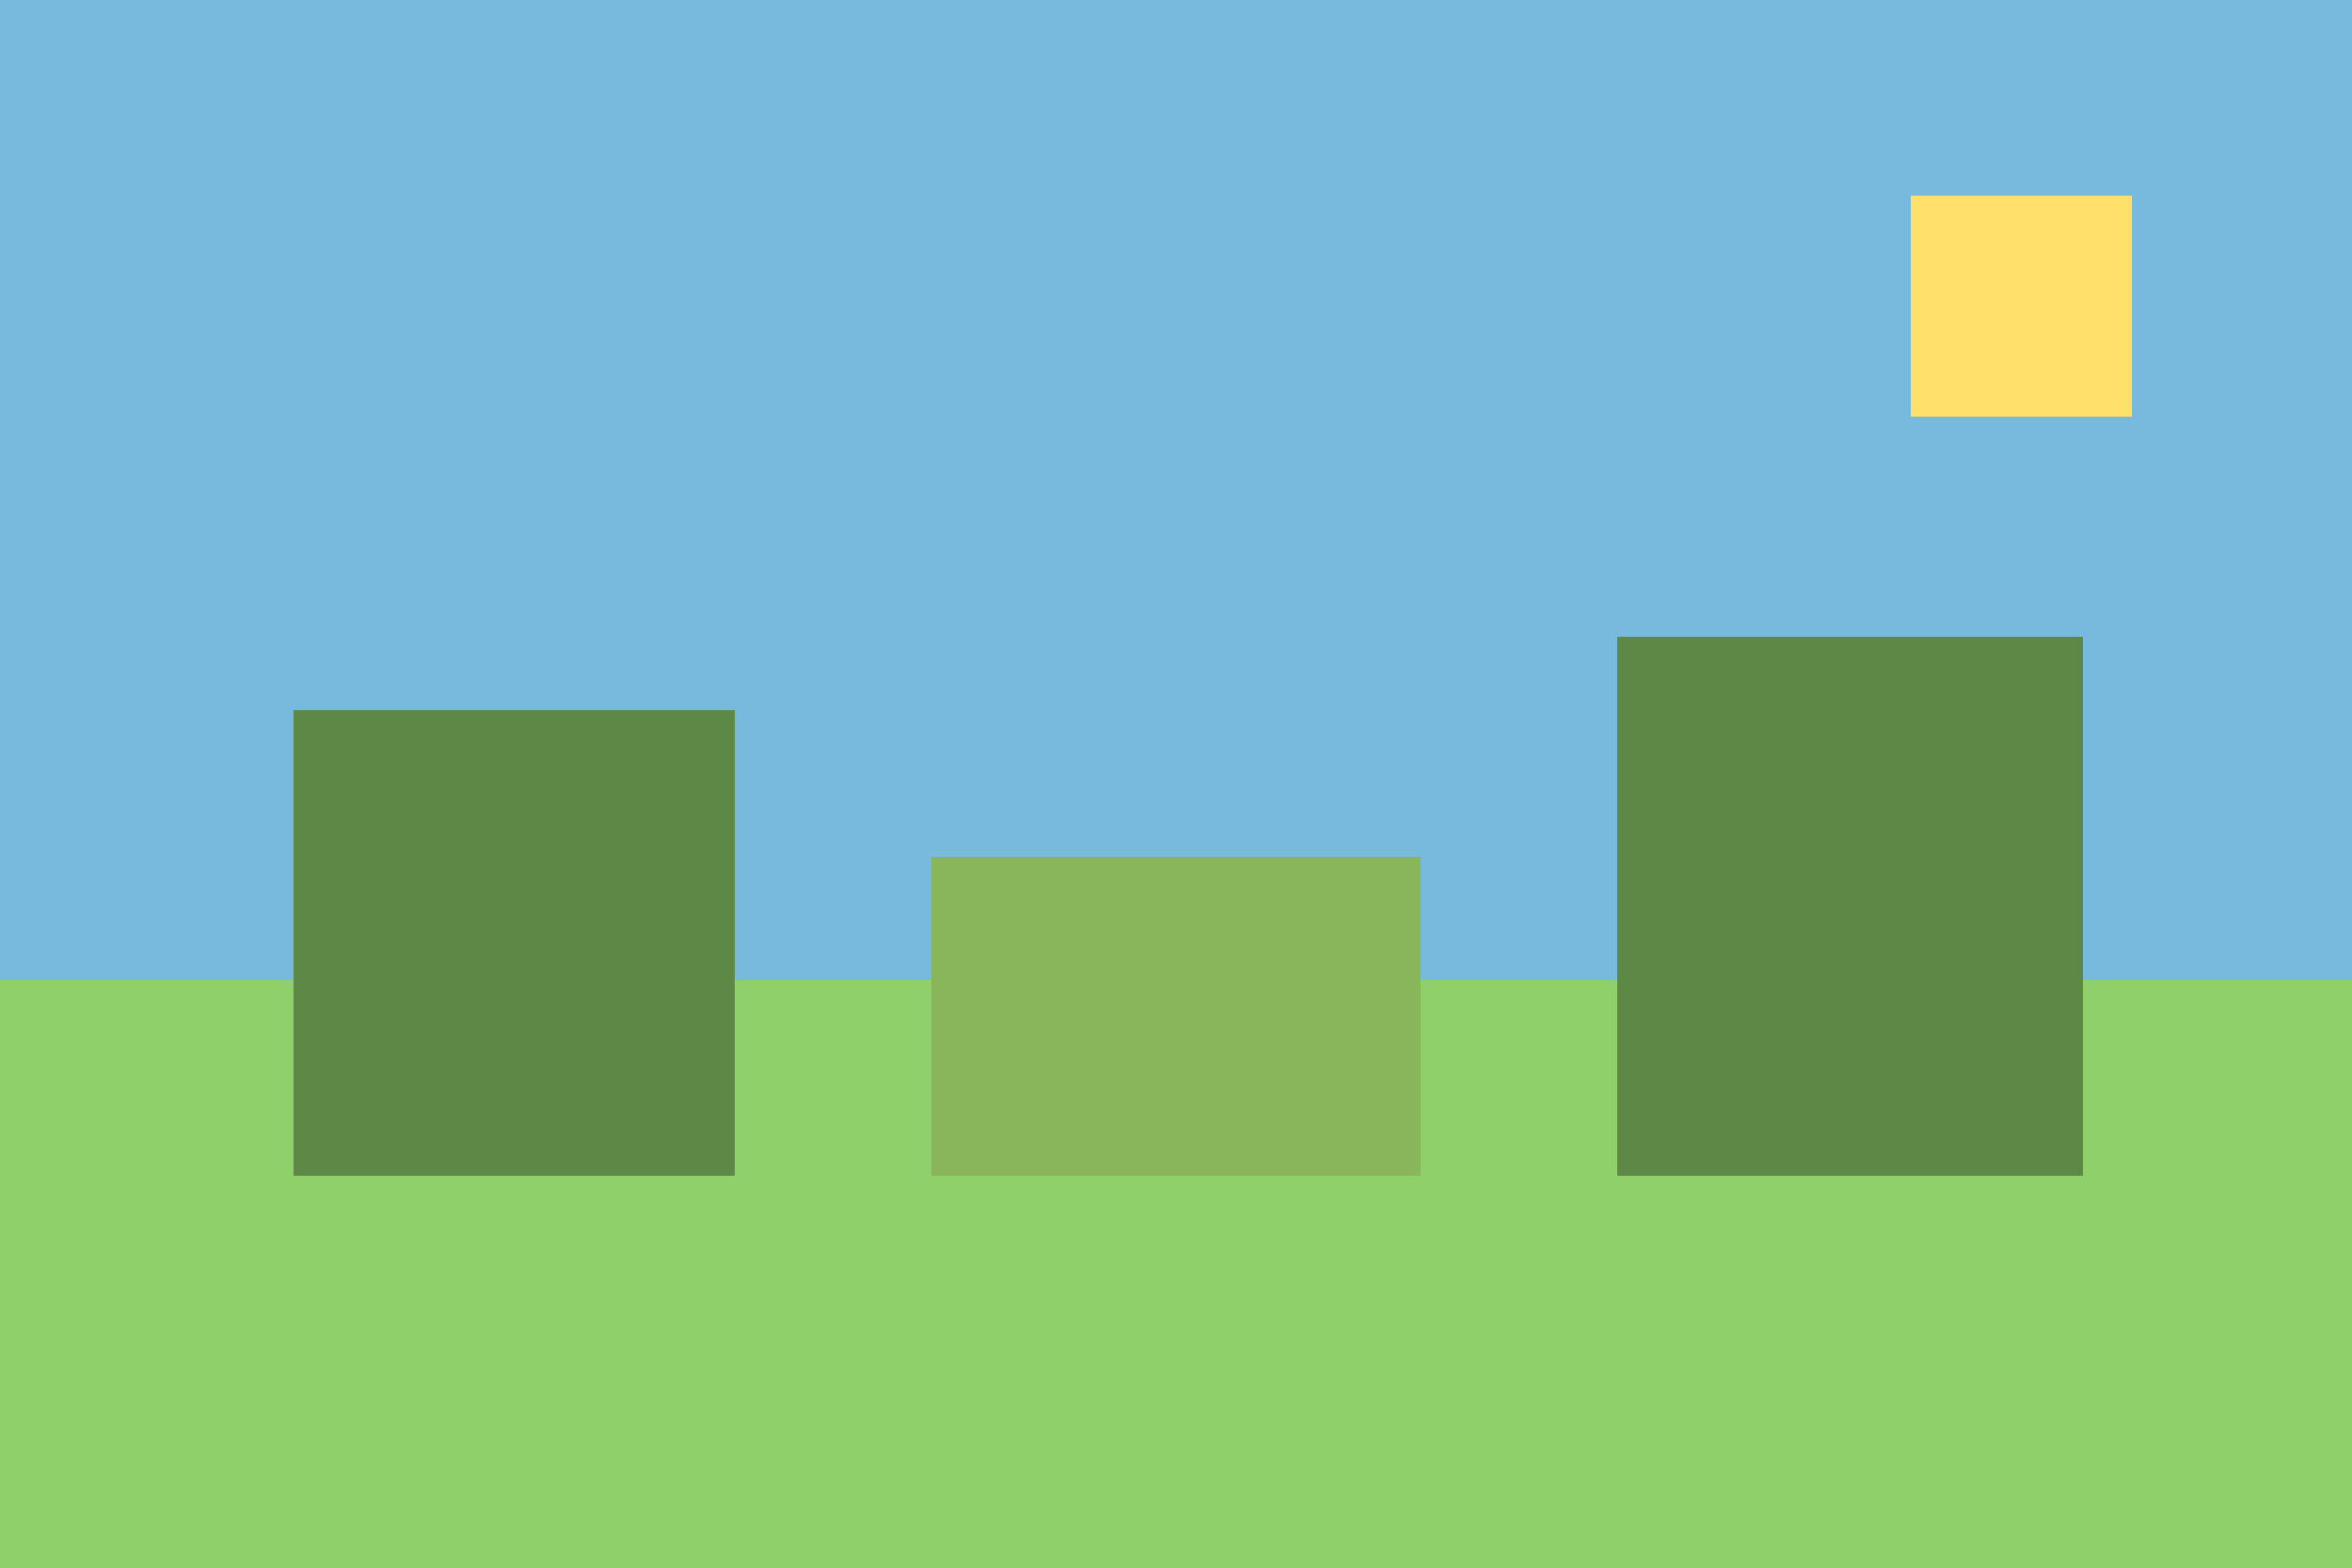
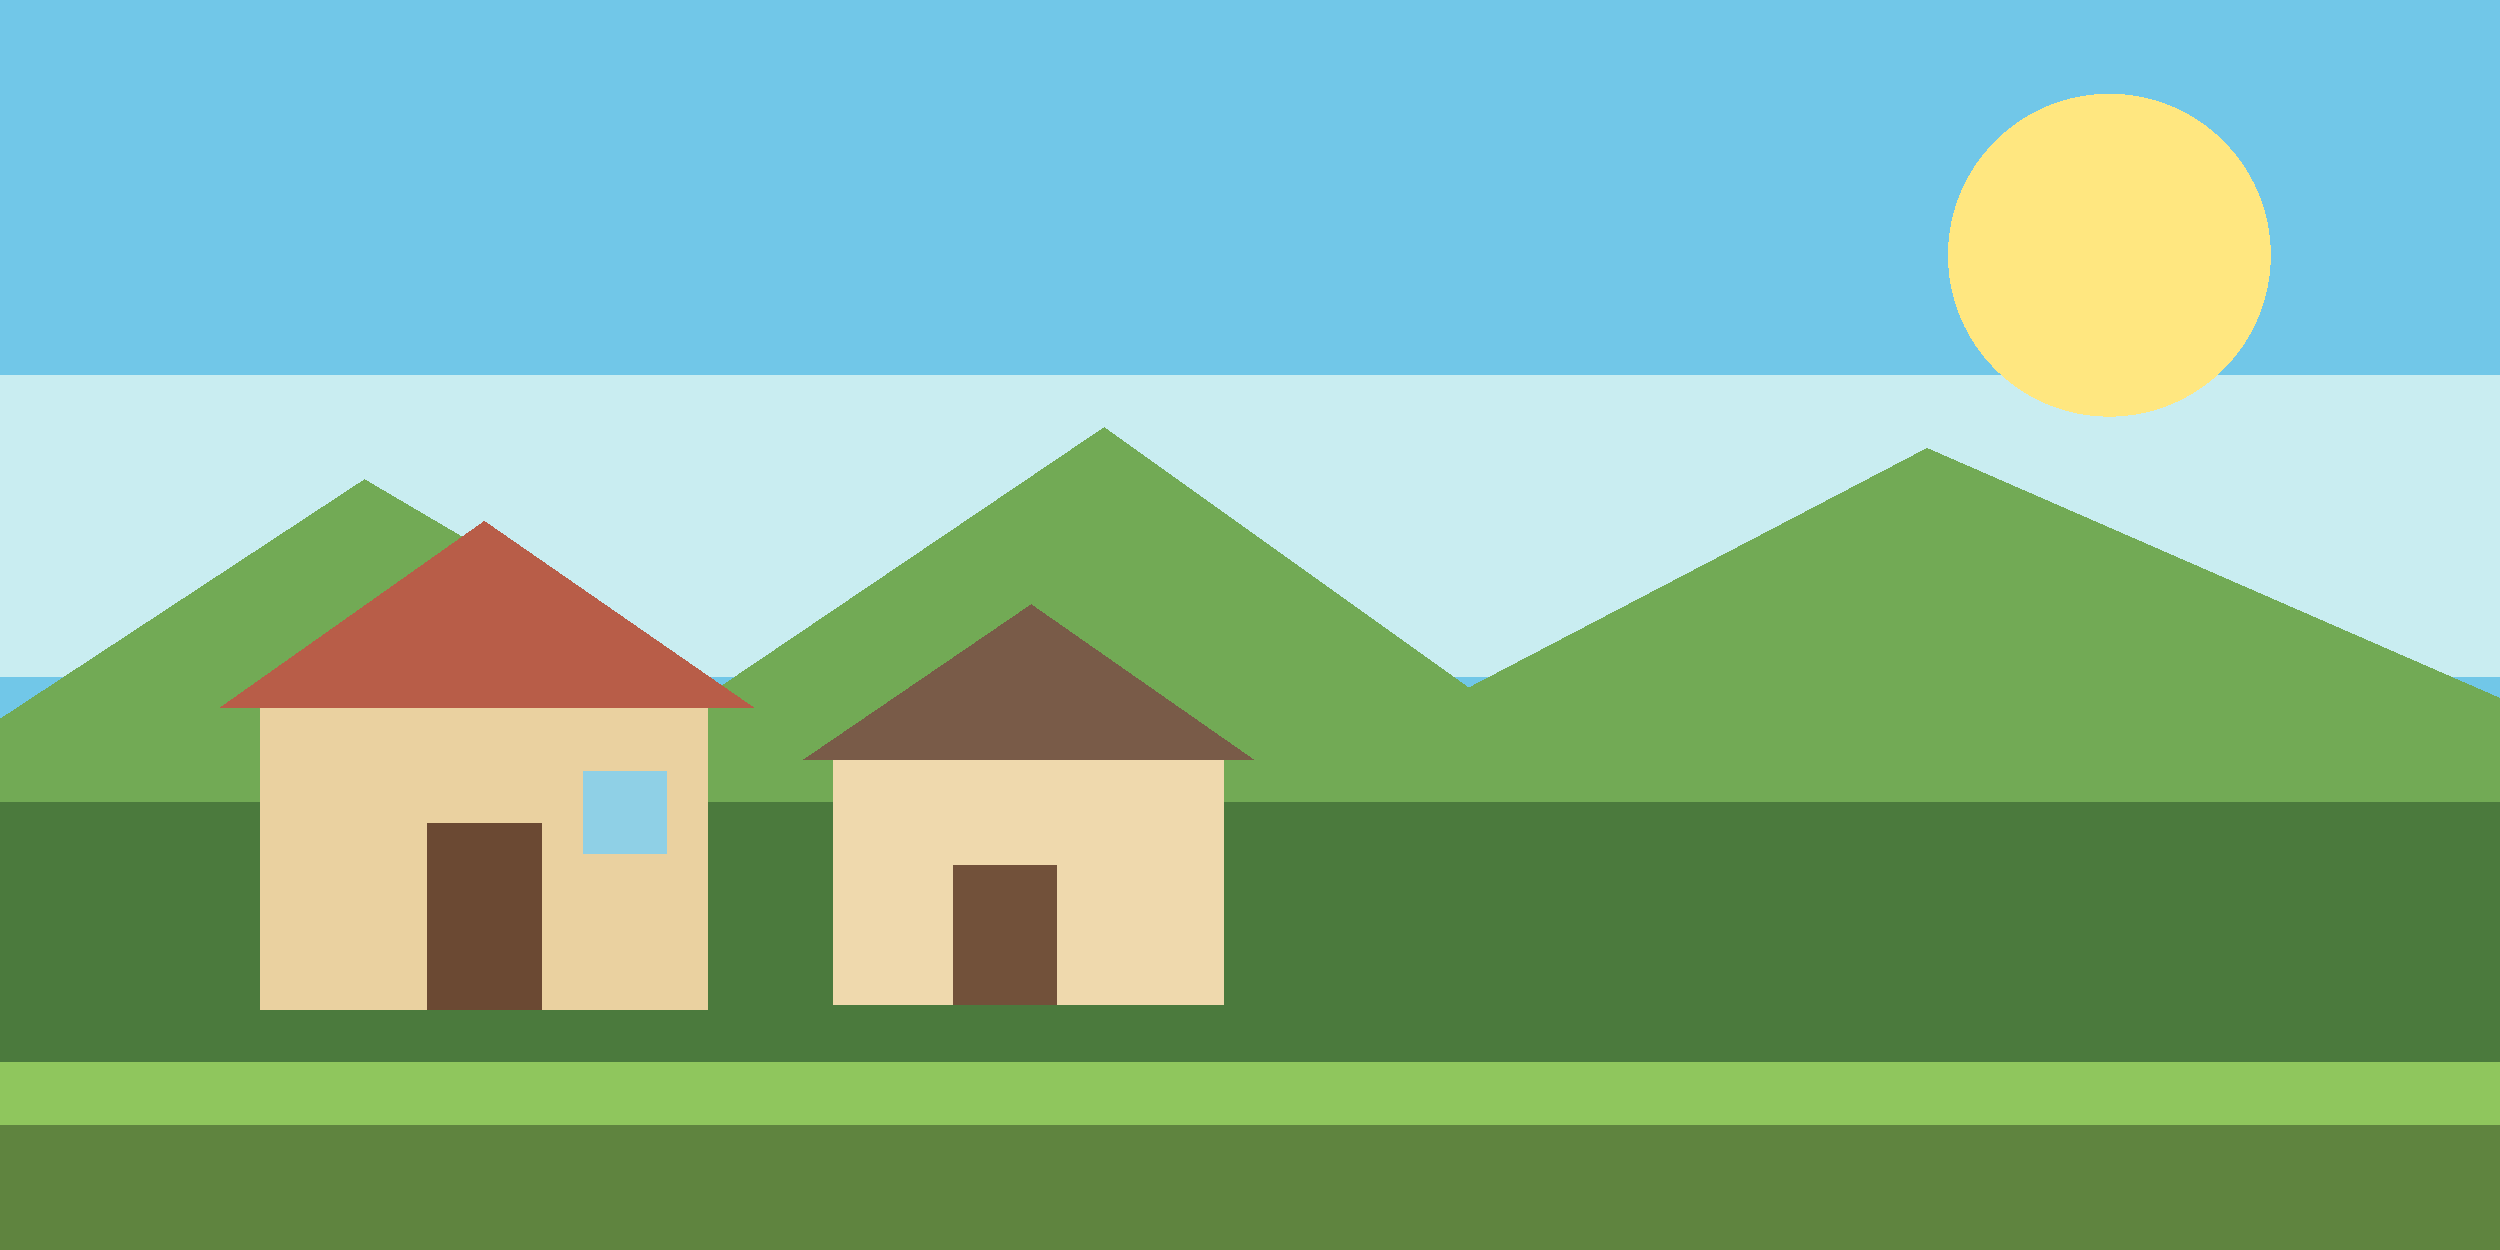
- <svg xmlns="http://www.w3.org/2000/svg" viewBox="0 0 96 64" shape-rendering="crispEdges">
-   <rect width="96" height="64" fill="#78badd" />
-   <rect x="78" y="8" width="9" height="9" fill="#ffe06a" />
-   <rect y="40" width="96" height="24" fill="#8fd06a" />
-   <rect x="12" y="29" width="18" height="19" fill="#5d8846" />
-   <rect x="66" y="26" width="19" height="22" fill="#5d8846" />
-   <rect x="38" y="35" width="20" height="13" fill="#89b65b" />
+ <svg xmlns="http://www.w3.org/2000/svg" viewBox="0 0 480 240" shape-rendering="crispEdges">
+   <rect width="480" height="240" fill="#71c7e8" />
+   <rect y="72" width="480" height="58" fill="#c9edf1" />
+   <circle cx="405" cy="49" r="31" fill="#ffe780" />
+   <polygon points="0,138 70,92 138,132 212,82 282,132 370,86 480,134 480,174 0,174" fill="#72aa55" />
+   <rect y="154" width="480" height="86" fill="#4b7a3d" />
+   <rect x="50" y="134" width="86" height="60" fill="#ead1a0" />
+   <polygon points="42,136 93,100 145,136" fill="#b85d48" />
+   <rect x="82" y="158" width="22" height="36" fill="#6b4933" />
+   <rect x="112" y="148" width="16" height="16" fill="#8fd0e6" />
+   <rect x="160" y="145" width="75" height="48" fill="#efd9ad" />
+   <polygon points="154,146 198,116 241,146" fill="#795b48" />
+   <rect x="183" y="166" width="20" height="27" fill="#72513a" />
+   <rect x="0" y="204" width="480" height="12" fill="#8fc65d" />
+   <rect x="0" y="216" width="480" height="24" fill="#5f843f" />
</svg>
